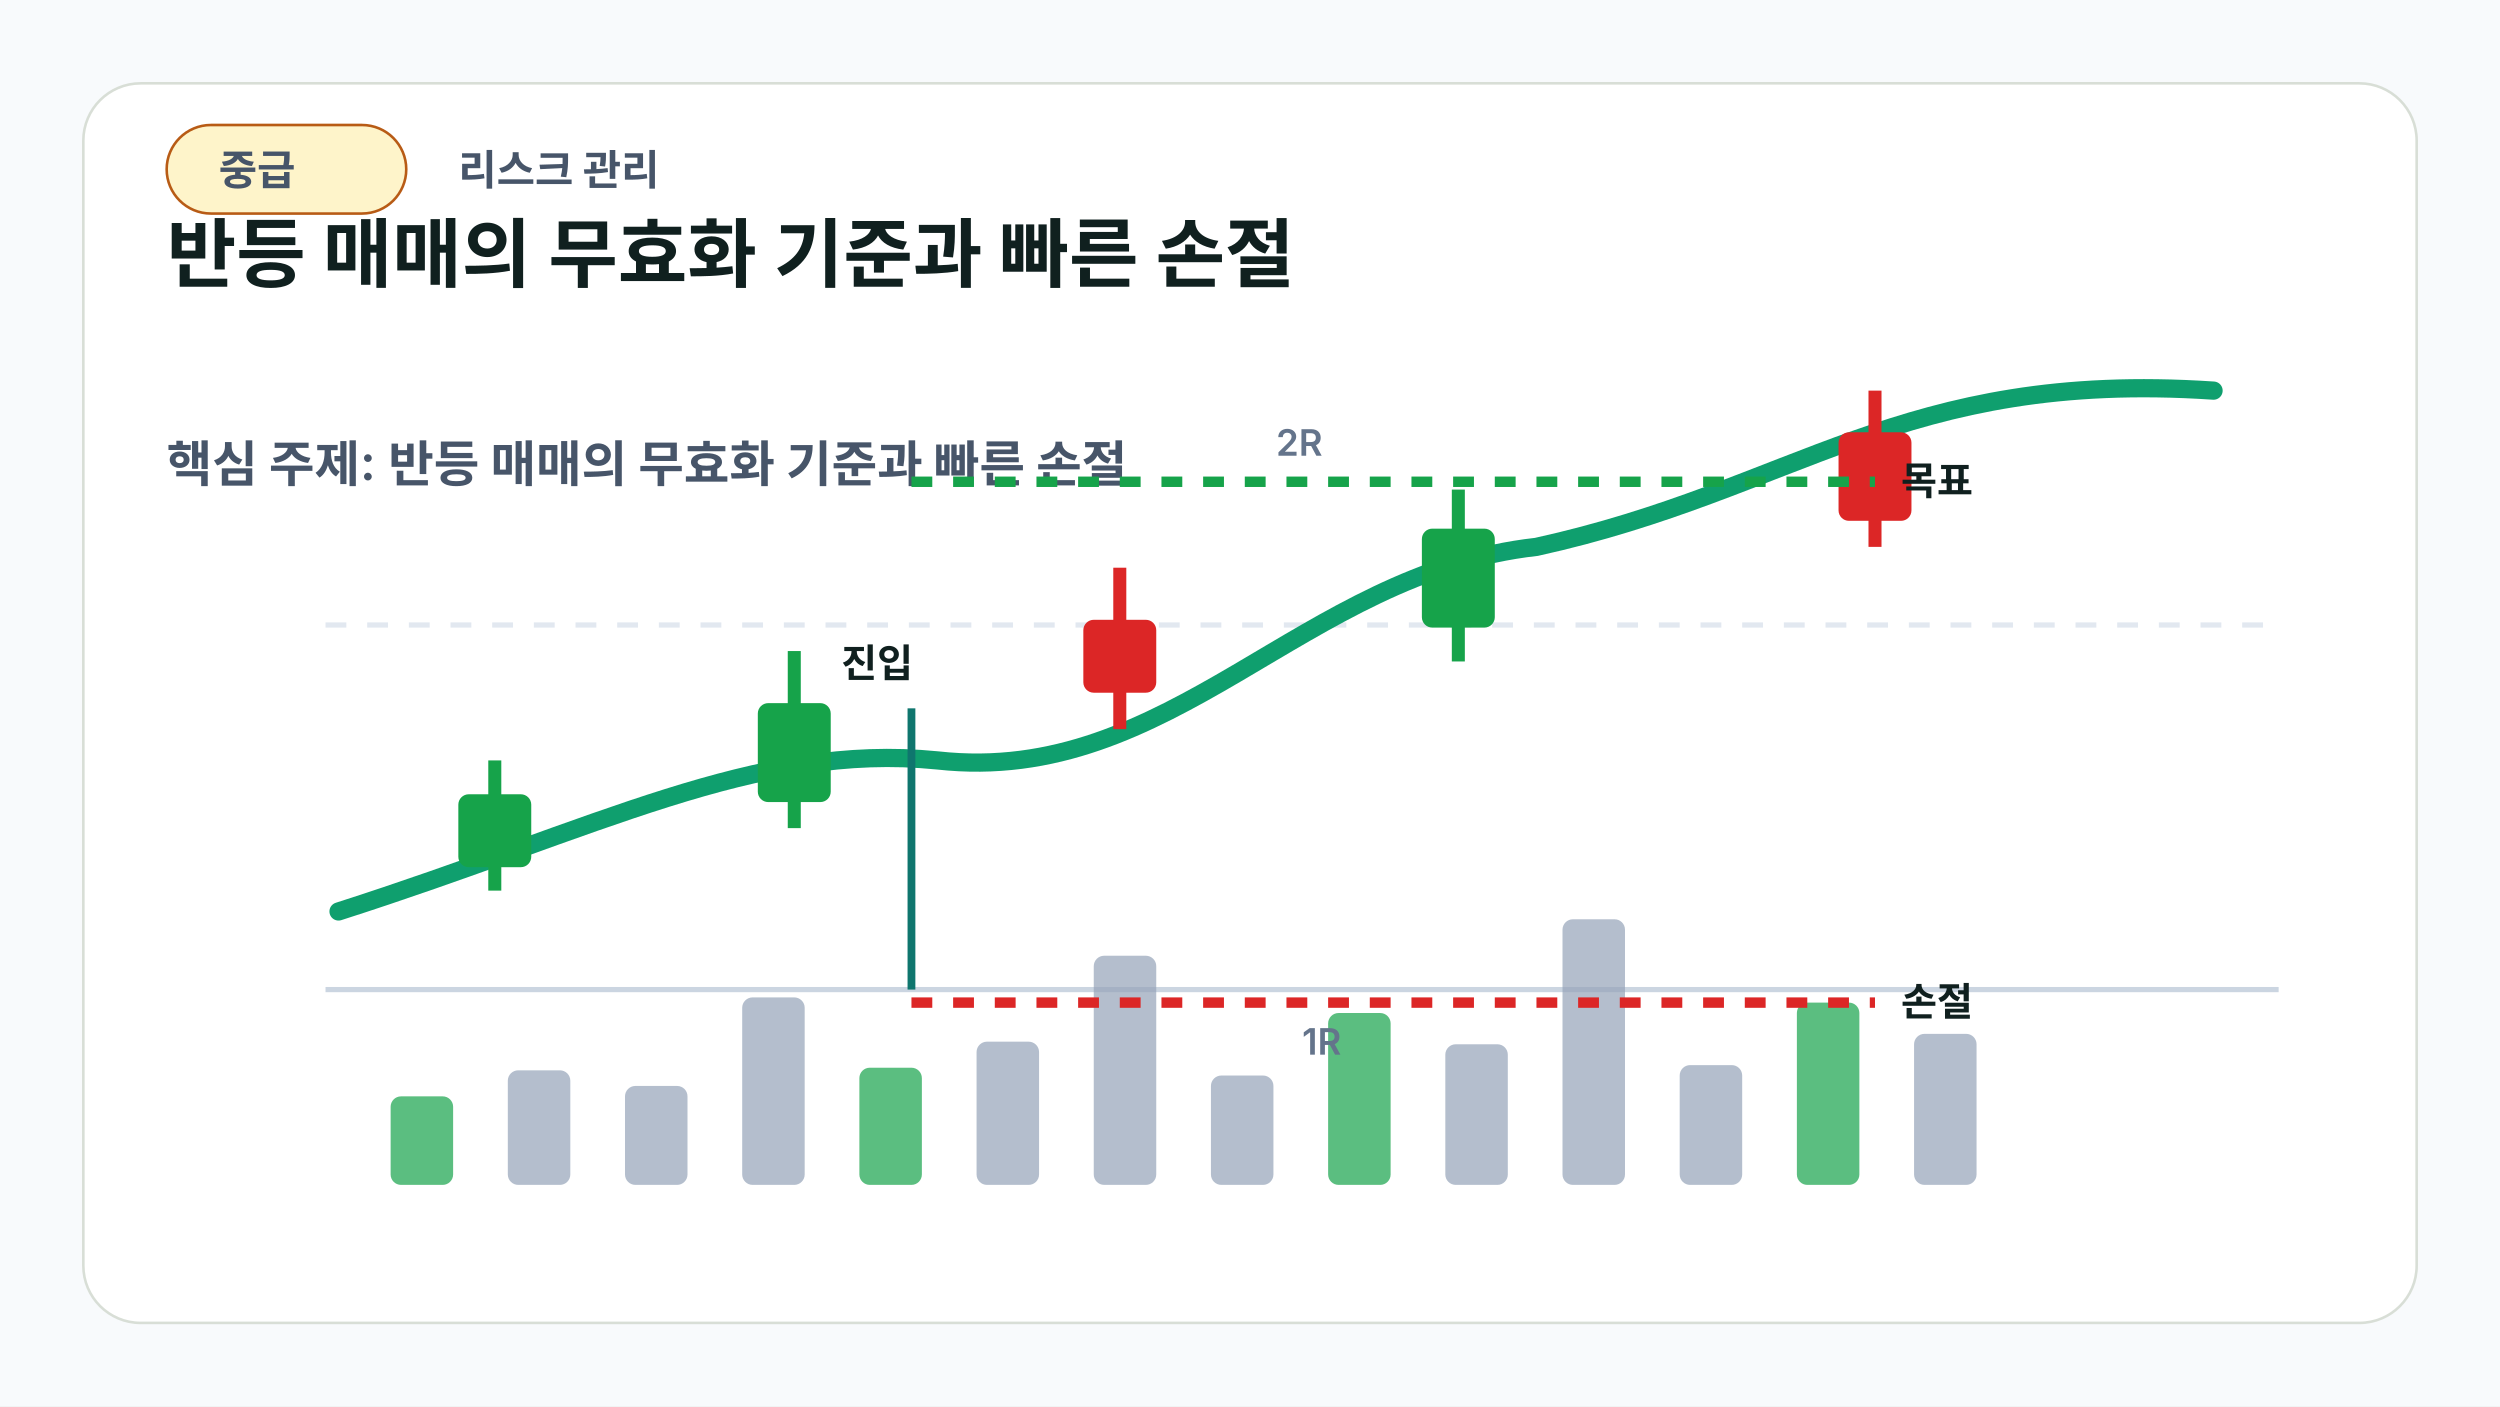
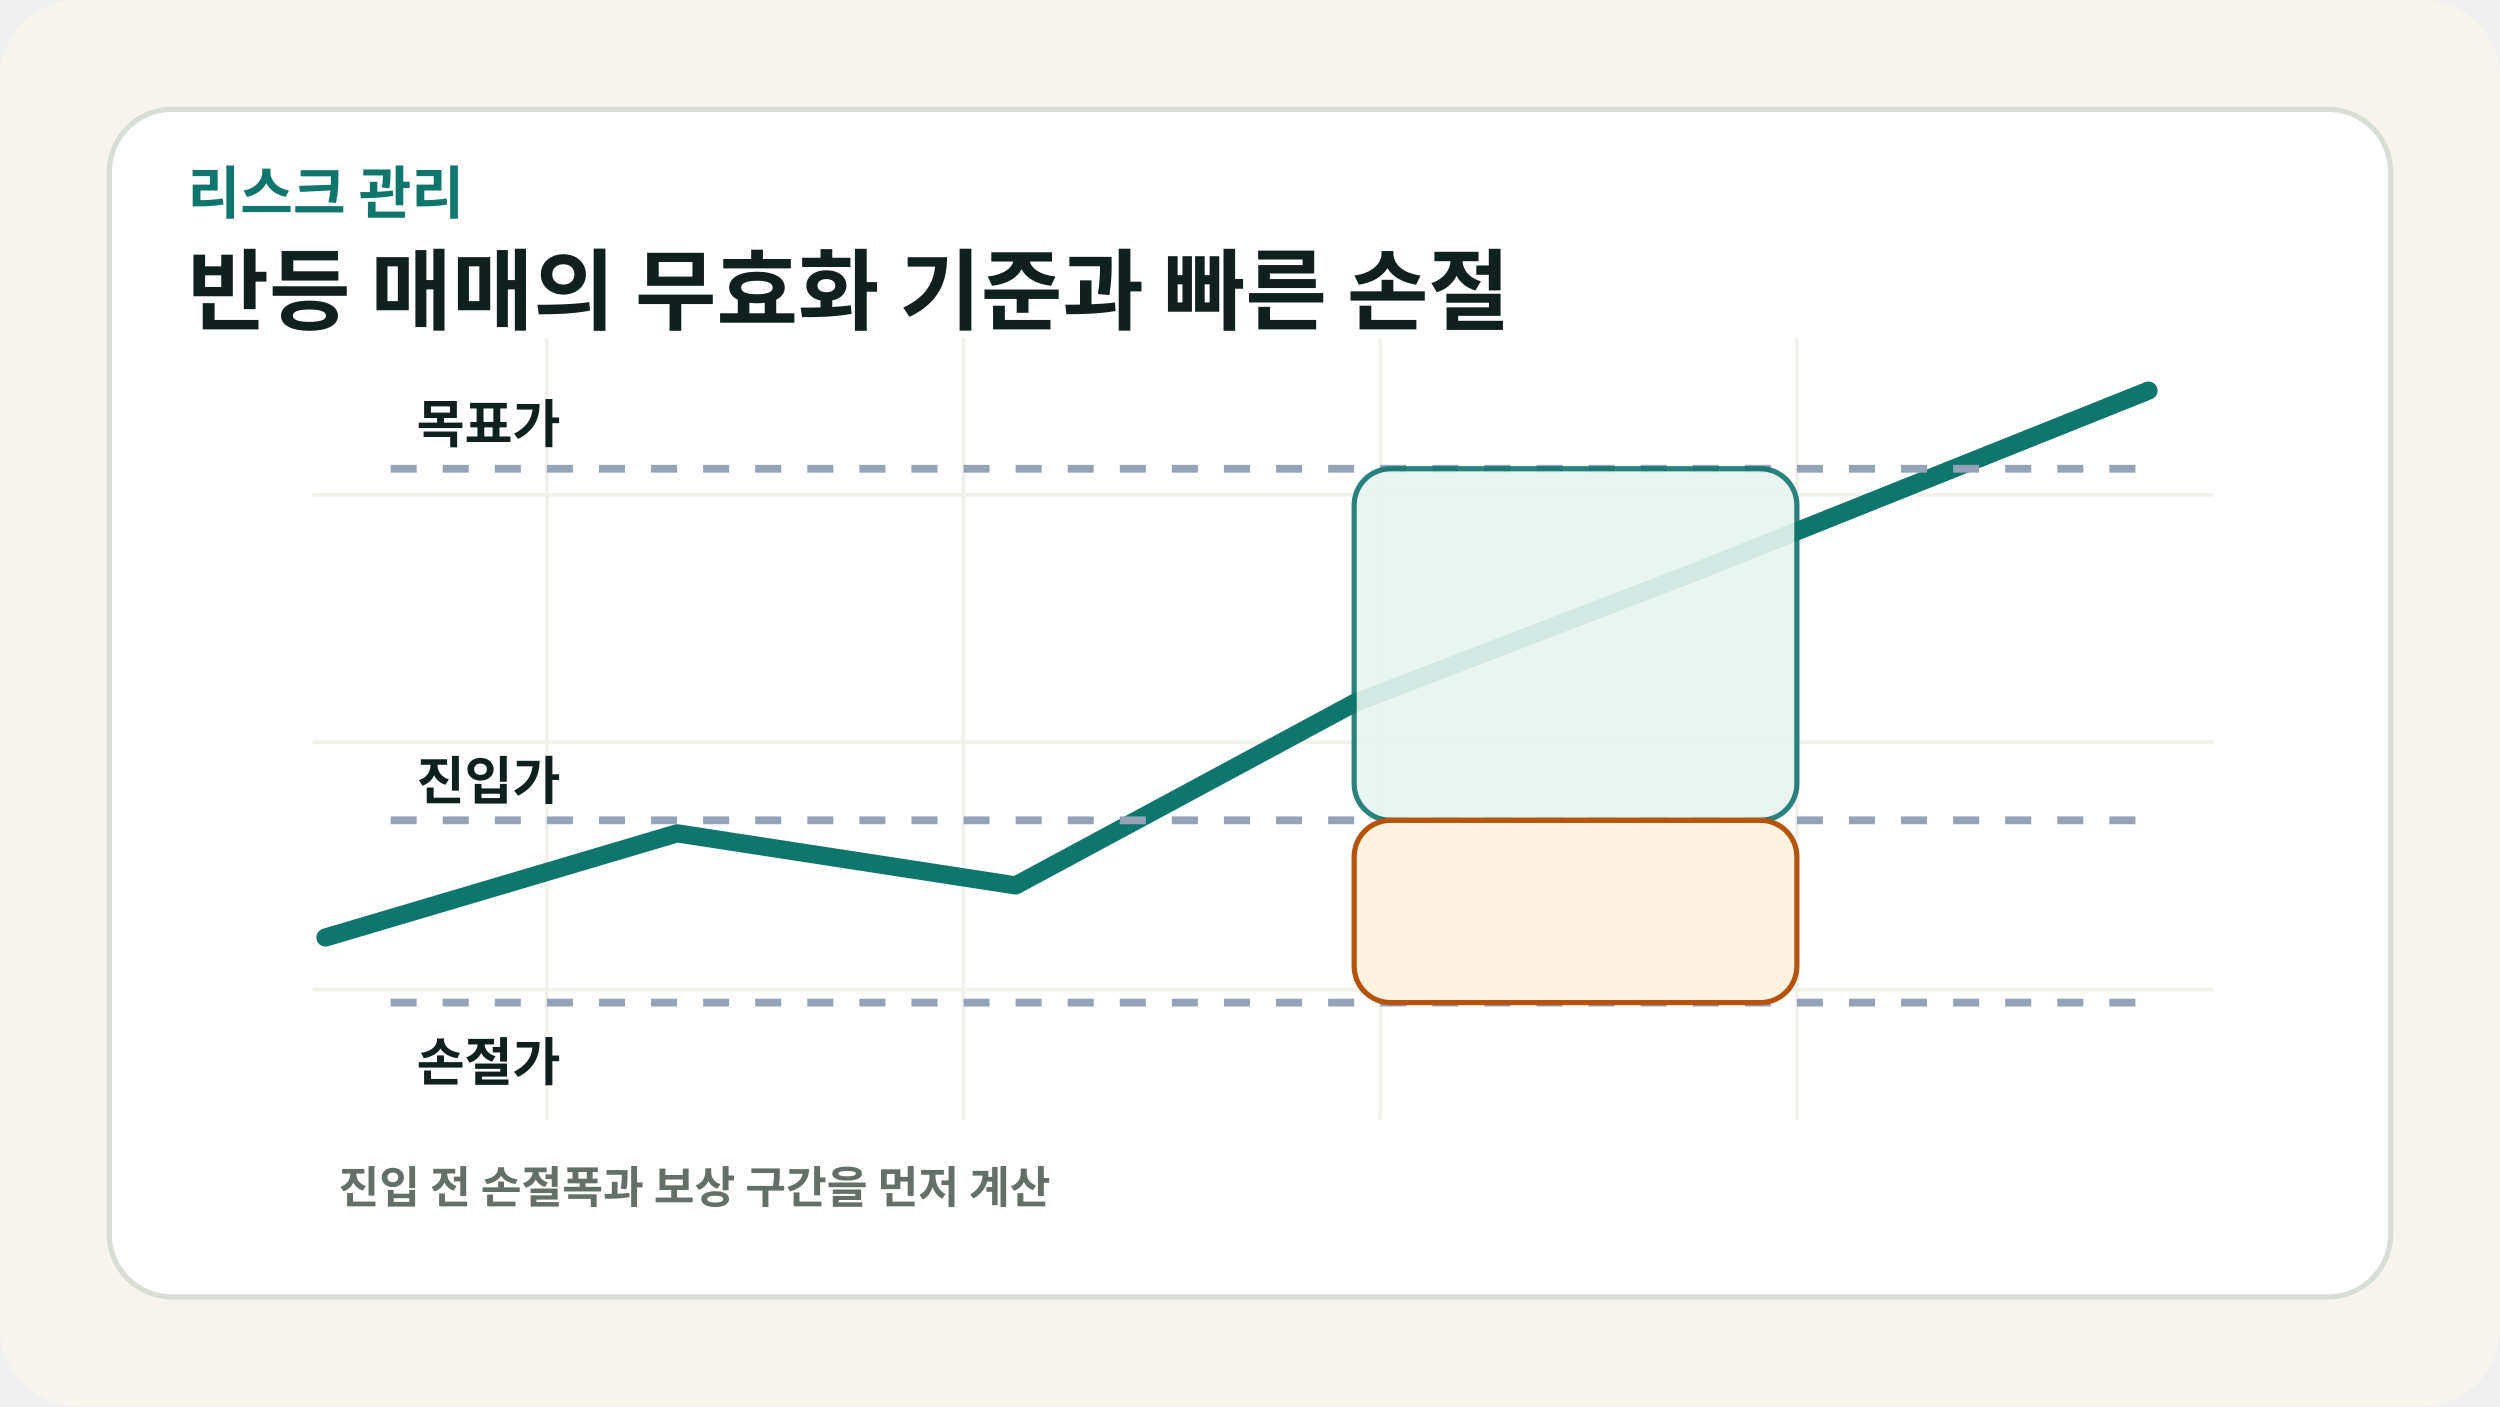
<svg xmlns="http://www.w3.org/2000/svg" width="960" height="540" viewBox="0 0 960 540" role="img" aria-labelledby="title desc">
-   <style>.title{font:800 29px system-ui,-apple-system,Segoe UI,sans-serif;fill:#10201f}.item{font:600 19px system-ui,-apple-system,Segoe UI,sans-serif;fill:#475569}.small{font:700 16px system-ui,-apple-system,Segoe UI,sans-serif;fill:#475569}.label{font:800 15px system-ui,-apple-system,Segoe UI,sans-serif;fill:#10201f}.muted{font:600 14px system-ui,-apple-system,Segoe UI,sans-serif;fill:#64748b}</style>
-   <rect width="960" height="540" fill="#f8fafc" />
-   <rect x="32" y="32" width="896" height="476" rx="22" fill="white" stroke="#d8ded6" />
-   <rect x="64" y="48" width="92" height="34" rx="17" fill="#fef3c7" stroke="#b45309" opacity="0.95" />
-   <text x="84" y="71" class="small">중급</text>
-   <text x="176" y="71" class="small">리스크 관리</text>
-   <text x="64" y="108" class="title">반등 매매의 무효화 기준과 빠른 손절</text>
-   <text x="64" y="185" class="item">핵심 주제: 반등 매매의 무효화 기준과 빠른 손절</text>
-   <g>
-     <line x1="125" y1="380" x2="875" y2="380" stroke="#cbd5e1" stroke-width="2" />
-     <line x1="125" y1="240" x2="875" y2="240" stroke="#e2e8f0" stroke-width="2" stroke-dasharray="8 8" />
-     <path d="M130 350 C230 318 290 285 360 292 C450 302 500 220 590 210 C690 188 730 142 850 150" fill="none" stroke="#0f9f6e" stroke-width="7" stroke-linecap="round" />
-     <line x1="190" y1="342" x2="190" y2="292" stroke="#16a34a" stroke-width="5" />
-     <rect x="176" y="305" width="28" height="28" rx="4" fill="#16a34a" />
-     <line x1="305" y1="318" x2="305" y2="250" stroke="#16a34a" stroke-width="5" />
-     <rect x="291" y="270" width="28" height="38" rx="4" fill="#16a34a" />
-     <line x1="430" y1="280" x2="430" y2="218" stroke="#dc2626" stroke-width="5" />
-     <rect x="416" y="238" width="28" height="28" rx="4" fill="#dc2626" />
-     <line x1="560" y1="254" x2="560" y2="188" stroke="#16a34a" stroke-width="5" />
-     <rect x="546" y="203" width="28" height="38" rx="4" fill="#16a34a" />
-     <line x1="720" y1="210" x2="720" y2="150" stroke="#dc2626" stroke-width="5" />
-     <rect x="706" y="166" width="28" height="34" rx="4" fill="#dc2626" />
-     <rect x="150" y="421" width="24" height="34" rx="4" fill="#16a34a" opacity=".7" />
-     <rect x="195" y="411" width="24" height="44" rx="4" fill="#94a3b8" opacity=".7" />
-     <rect x="240" y="417" width="24" height="38" rx="4" fill="#94a3b8" opacity=".7" />
-     <rect x="285" y="383" width="24" height="72" rx="4" fill="#94a3b8" opacity=".7" />
-     <rect x="330" y="410" width="24" height="45" rx="4" fill="#16a34a" opacity=".7" />
-     <rect x="375" y="400" width="24" height="55" rx="4" fill="#94a3b8" opacity=".7" />
-     <rect x="420" y="367" width="24" height="88" rx="4" fill="#94a3b8" opacity=".7" />
-     <rect x="465" y="413" width="24" height="42" rx="4" fill="#94a3b8" opacity=".7" />
-     <rect x="510" y="389" width="24" height="66" rx="4" fill="#16a34a" opacity=".7" />
-     <rect x="555" y="401" width="24" height="54" rx="4" fill="#94a3b8" opacity=".7" />
-     <rect x="600" y="353" width="24" height="102" rx="4" fill="#94a3b8" opacity=".7" />
-     <rect x="645" y="409" width="24" height="46" rx="4" fill="#94a3b8" opacity=".7" />
-     <rect x="690" y="385" width="24" height="70" rx="4" fill="#16a34a" opacity=".7" />
-     <rect x="735" y="397" width="24" height="58" rx="4" fill="#94a3b8" opacity=".7" />
-     <line x1="350" y1="272" x2="350" y2="380" stroke="#0f766e" stroke-width="3" />
-     <text x="323" y="260" class="label">진입</text>
-     <line x1="350" y1="385" x2="720" y2="385" stroke="#dc2626" stroke-width="4" stroke-dasharray="8 8" />
-     <text x="730" y="390" class="label">손절</text>
-     <line x1="350" y1="185" x2="720" y2="185" stroke="#16a34a" stroke-width="4" stroke-dasharray="8 8" />
-     <text x="730" y="190" class="label">목표</text>
-     <text x="490" y="175" class="muted">2R</text>
-     <text x="500" y="405" class="muted">1R</text>
+   <style>
+ .bg{fill:#f6f4ed}.panel{fill:#fff;stroke:#d8ded6;stroke-width:2}.title{font:800 34px system-ui,-apple-system,BlinkMacSystemFont,"Segoe UI",sans-serif;fill:#10201f}.sub{font:800 22px system-ui,-apple-system,BlinkMacSystemFont,"Segoe UI",sans-serif;fill:#0f766e}.label{font:800 20px system-ui,-apple-system,BlinkMacSystemFont,"Segoe UI",sans-serif;fill:#10201f}.note{font:700 17px system-ui,-apple-system,BlinkMacSystemFont,"Segoe UI",sans-serif;fill:#647067}.line{fill:none;stroke:#0f766e;stroke-width:7;stroke-linecap:round;stroke-linejoin:round}.down{fill:none;stroke:#b45309;stroke-width:7;stroke-linecap:round;stroke-linejoin:round}.thin{fill:none;stroke:#94a3b8;stroke-width:4;stroke-linecap:round}.dash{stroke:#94a3b8;stroke-width:3;stroke-dasharray:10 10}.zone{fill:#e8f4ef;stroke:#0f766e;stroke-width:2;opacity:.9}.risk{fill:#fff3df;stroke:#b45309;stroke-width:2}.bar{fill:#0f766e;opacity:.92}.warn{fill:#b45309;opacity:.92}
+ </style>
+   <rect class="bg" width="960" height="540" rx="30" />
+   <rect class="panel" x="42" y="42" width="876" height="456" rx="24" />
+   <text x="72" y="82" class="sub">리스크 관리</text>
+   <text x="72" y="124" class="title">반등 매매의 무효화 기준과 빠른 손절</text>
+   <g opacity=".55">
+     <path d="M120 190H850M120 285H850M120 380H850M210 130V430M370 130V430M530 130V430M690 130V430" stroke="#e7e3d8" stroke-width="1.4" />
  </g>
+   <path class="line" d="M125 360L260 320L390 340L520 270L650 220L825 150" />
+   <path class="dash" d="M150 180H830M150 315H830M150 385H830" />
+   <rect class="zone" x="520" y="180" width="170" height="135" rx="14" />
+   <rect class="risk" x="520" y="315" width="170" height="70" rx="14" />
+   <g class="label">
+     <text x="160" y="170">목표가</text>
+     <text x="160" y="307">진입가</text>
+     <text x="160" y="415">손절가</text>
+   </g>
+   <text class="note" x="130" y="462">진입 전 손절폭과 보상 구간을 먼저 계산</text>
</svg>
